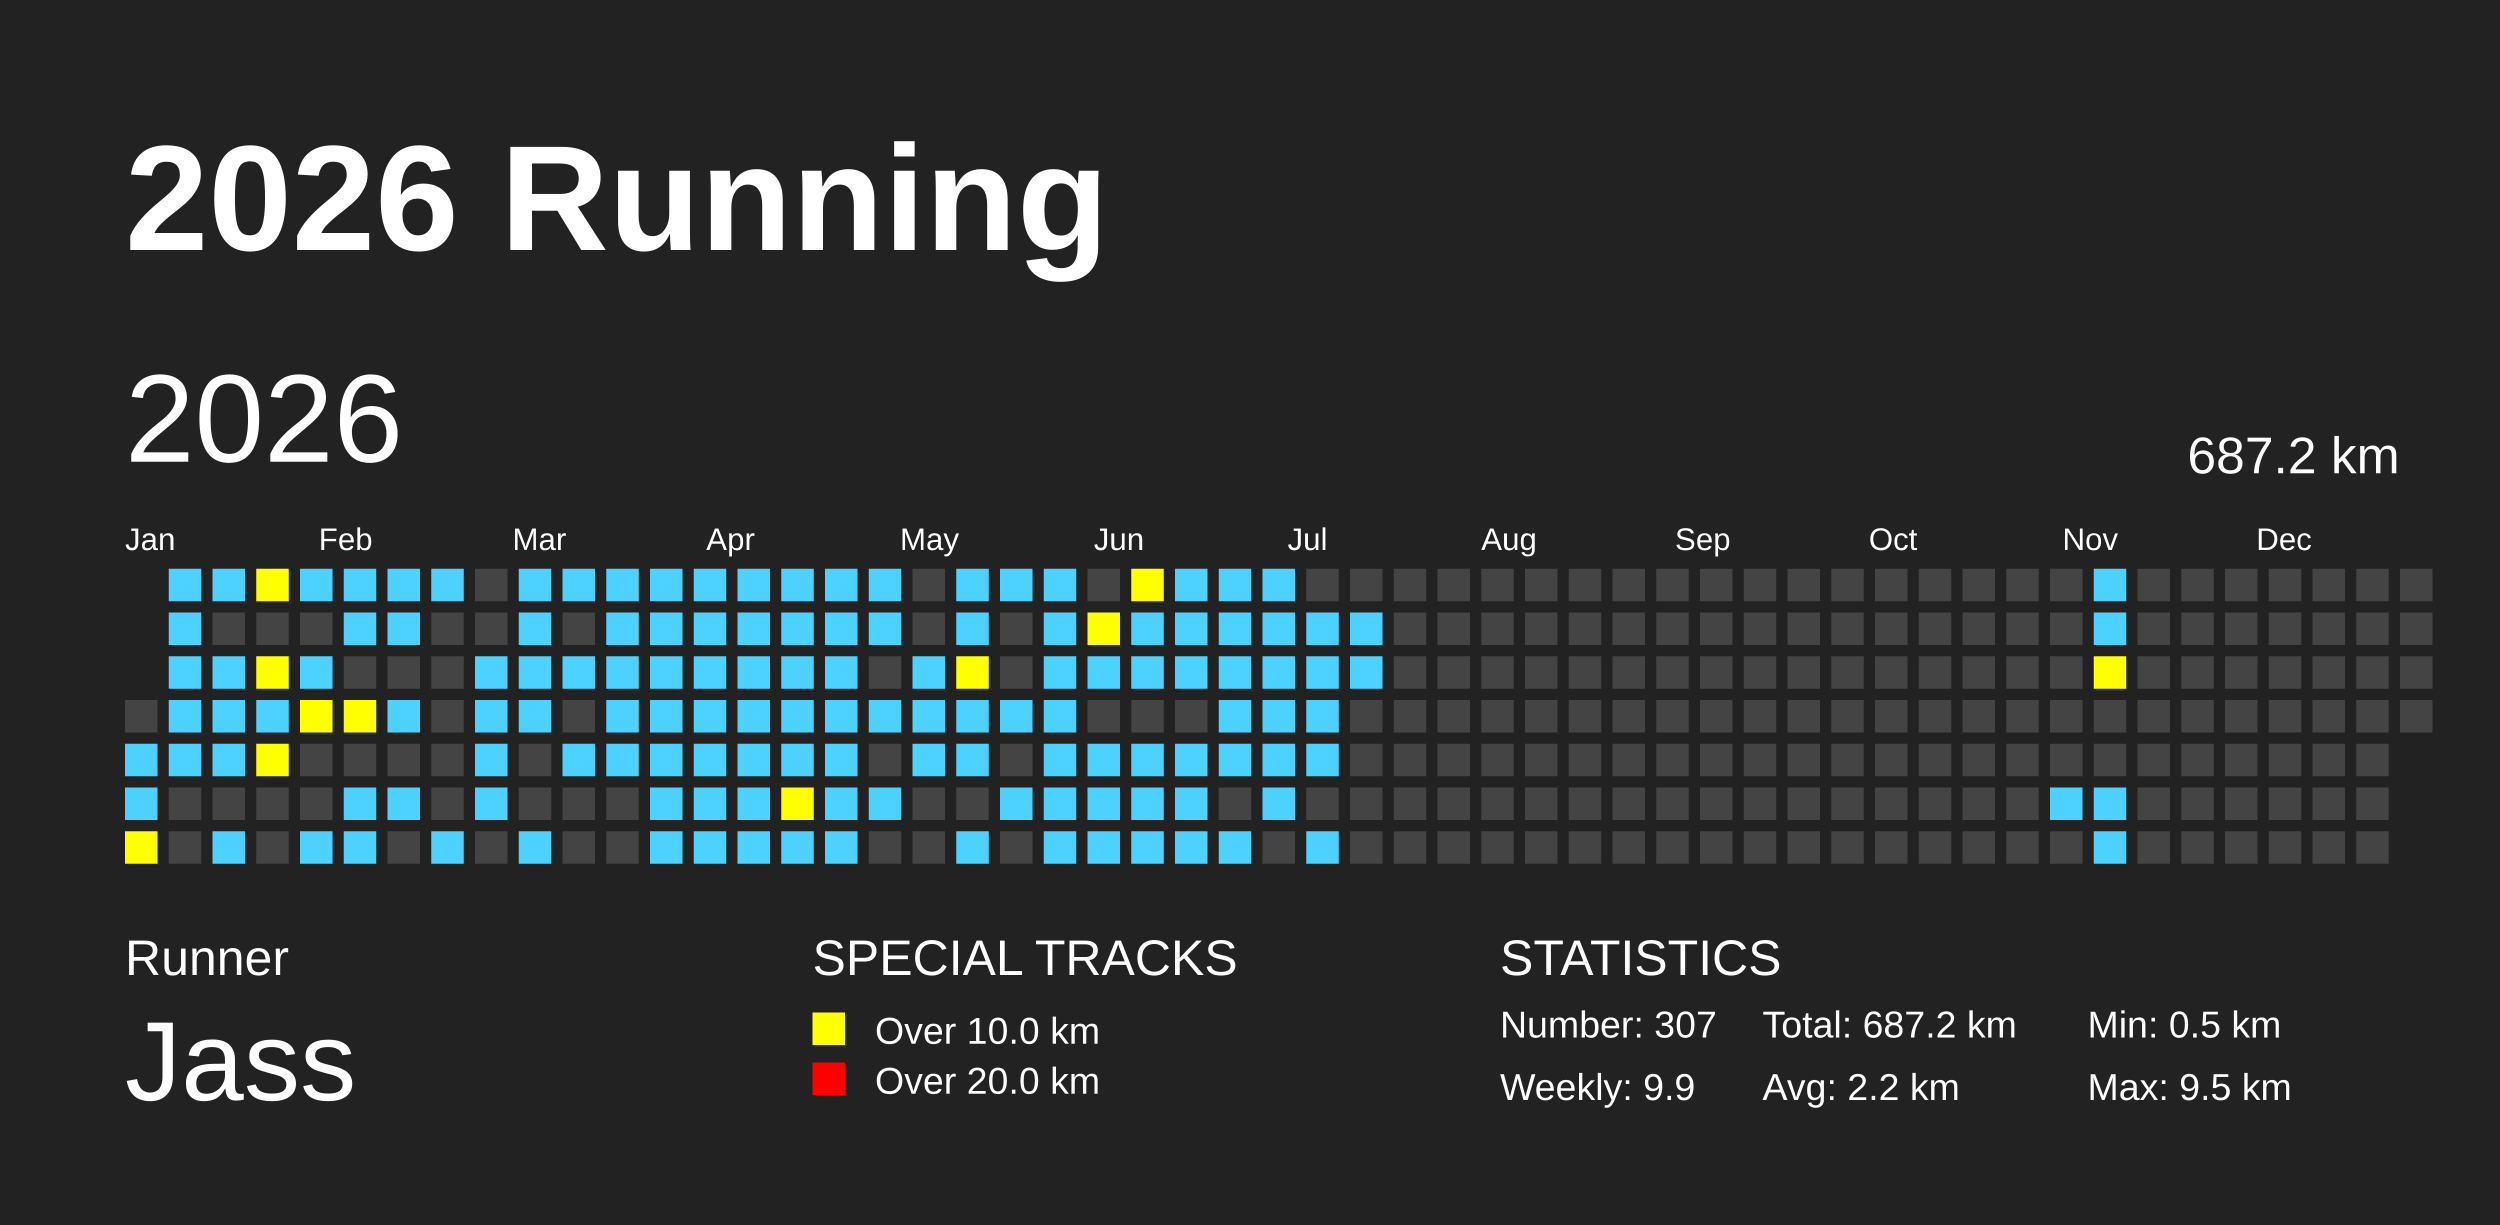
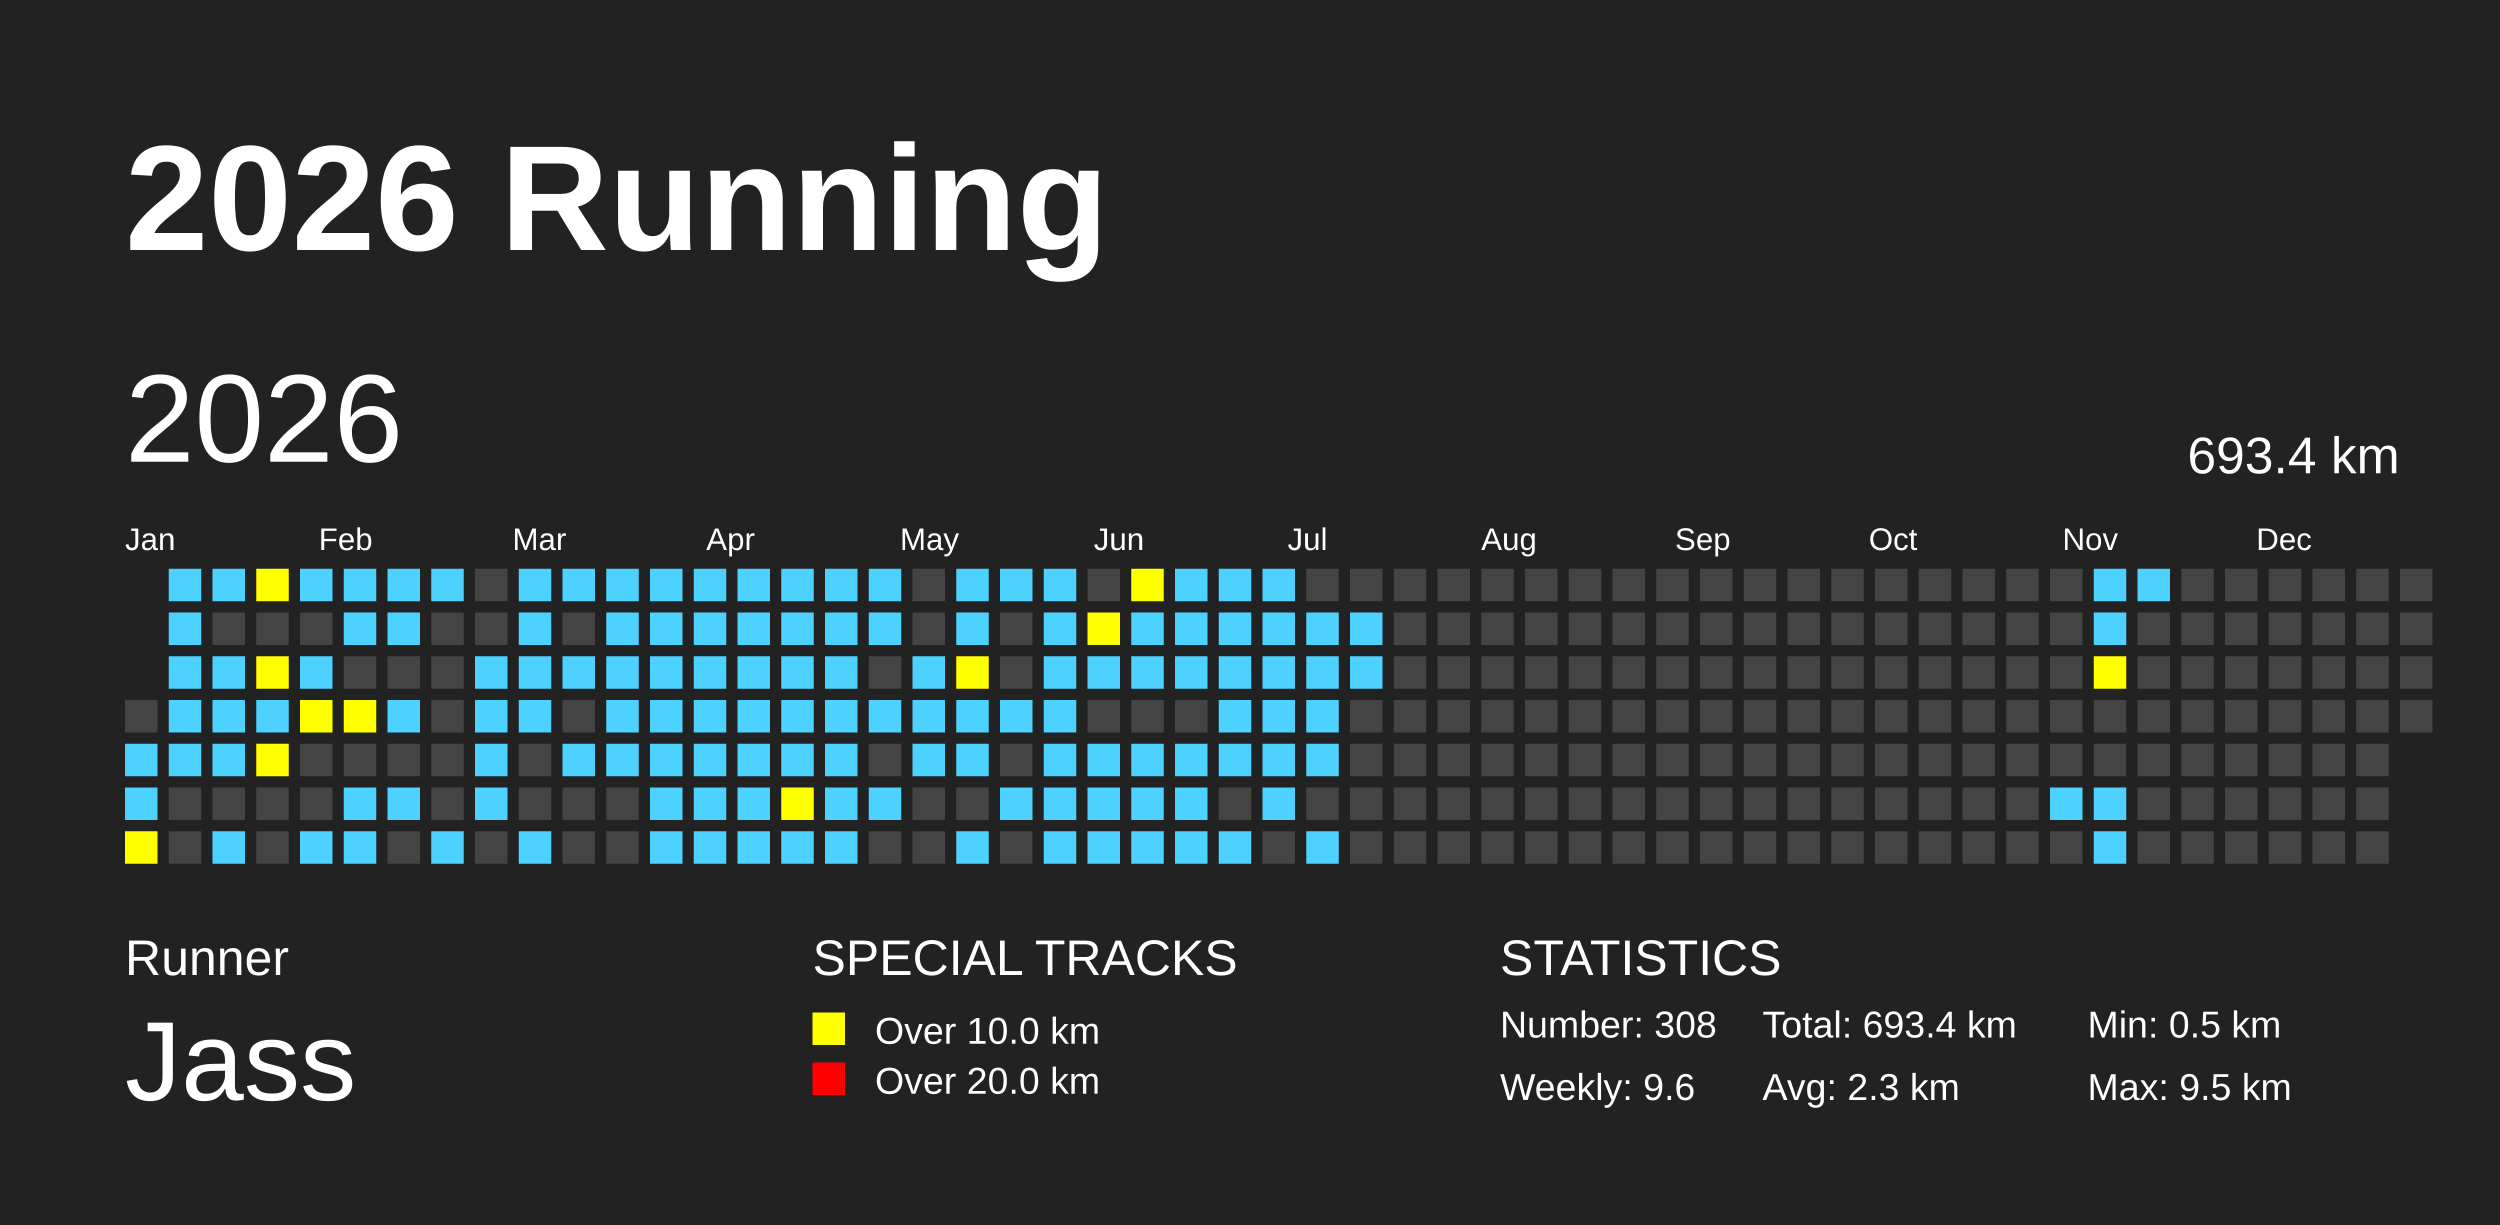
<svg xmlns="http://www.w3.org/2000/svg" baseProfile="full" height="98mm" version="1.1" viewBox="0,0,200,98" width="200mm">
  <defs />
  <rect fill="#222222" height="98" width="200" x="0" y="0" />
  <text fill="#FFFFFF" style="font-size:12px; font-family:Arial; font-weight:bold;" x="10" y="20">2026 Running</text>
  <text fill="#FFFFFF" style="font-size:4px; font-family:Arial" x="10" y="78">Runner</text>
  <text fill="#FFFFFF" style="font-size:9px; font-family:Arial" x="10" y="88">Jass</text>
  <text fill="#FFFFFF" style="font-size:4px; font-family:Arial" x="65" y="78">SPECIAL TRACKS</text>
  <rect fill="yellow" height="2.6" width="2.6" x="65" y="81" />
  <text fill="#FFFFFF" style="font-size:3px; font-family:Arial" x="70" y="83.5">Over 10.0 km</text>
  <rect fill="red" height="2.6" width="2.6" x="65" y="85" />
  <text fill="#FFFFFF" style="font-size:3px; font-family:Arial" x="70" y="87.5">Over 20.0 km</text>
  <text fill="#FFFFFF" style="font-size:4px; font-family:Arial" x="120" y="78">STATISTICS</text>
-   <text fill="#FFFFFF" style="font-size:3px; font-family:Arial" x="120" y="83">Number: 307</text>
-   <text fill="#FFFFFF" style="font-size:3px; font-family:Arial" x="120" y="88">Weekly: 9.9</text>
-   <text fill="#FFFFFF" style="font-size:3px; font-family:Arial" x="141" y="83">Total: 687.2 km</text>
-   <text fill="#FFFFFF" style="font-size:3px; font-family:Arial" x="141" y="88">Avg: 2.2 km</text>
+   <text fill="#FFFFFF" style="font-size:3px; font-family:Arial" x="120" y="83">Number: 308</text>
+   <text fill="#FFFFFF" style="font-size:3px; font-family:Arial" x="120" y="88">Weekly: 9.6</text>
+   <text fill="#FFFFFF" style="font-size:3px; font-family:Arial" x="141" y="83">Total: 693.4 km</text>
+   <text fill="#FFFFFF" style="font-size:3px; font-family:Arial" x="141" y="88">Avg: 2.3 km</text>
  <text fill="#FFFFFF" style="font-size:3px; font-family:Arial" x="167" y="83">Min: 0.5 km</text>
  <text fill="#FFFFFF" style="font-size:3px; font-family:Arial" x="167" y="88">Max: 9.5 km</text>
  <text dominant-baseline="hanging" fill="#FFFFFF" style="font-size:10.0px; font-family:Arial;" x="10" y="30">2026</text>
-   <text dominant-baseline="hanging" fill="#FFFFFF" style="font-size:4.125px; font-family:Arial;" x="175" y="35">687.2 km</text>
+   <text dominant-baseline="hanging" fill="#FFFFFF" style="font-size:4.125px; font-family:Arial;" x="175" y="35">693.4 km</text>
  <text fill="#FFFFFF" style="font-size:2.5px; font-family:Arial" x="10.0" y="44">Jan</text>
  <text fill="#FFFFFF" style="font-size:2.5px; font-family:Arial" x="25.5" y="44">Feb</text>
  <text fill="#FFFFFF" style="font-size:2.5px; font-family:Arial" x="41.0" y="44">Mar</text>
  <text fill="#FFFFFF" style="font-size:2.5px; font-family:Arial" x="56.5" y="44">Apr</text>
  <text fill="#FFFFFF" style="font-size:2.5px; font-family:Arial" x="72.0" y="44">May</text>
  <text fill="#FFFFFF" style="font-size:2.5px; font-family:Arial" x="87.5" y="44">Jun</text>
  <text fill="#FFFFFF" style="font-size:2.5px; font-family:Arial" x="103.0" y="44">Jul</text>
  <text fill="#FFFFFF" style="font-size:2.5px; font-family:Arial" x="118.5" y="44">Aug</text>
  <text fill="#FFFFFF" style="font-size:2.5px; font-family:Arial" x="134.0" y="44">Sep</text>
  <text fill="#FFFFFF" style="font-size:2.5px; font-family:Arial" x="149.5" y="44">Oct</text>
  <text fill="#FFFFFF" style="font-size:2.5px; font-family:Arial" x="165.0" y="44">Nov</text>
  <text fill="#FFFFFF" style="font-size:2.5px; font-family:Arial" x="180.5" y="44">Dec</text>
  <rect fill="#444444" height="2.6" width="2.6" x="10.0" y="56.0" />
  <rect fill="#4DD2FF" height="2.6" width="2.6" x="10.0" y="59.5" />
  <rect fill="#4DD2FF" height="2.6" width="2.6" x="10.0" y="63.0" />
  <rect fill="yellow" height="2.6" width="2.6" x="10.0" y="66.5" />
  <rect fill="#4DD2FF" height="2.6" width="2.6" x="13.5" y="45.5" />
  <rect fill="#4DD2FF" height="2.6" width="2.6" x="13.5" y="49.0" />
  <rect fill="#4DD2FF" height="2.6" width="2.6" x="13.5" y="52.5" />
  <rect fill="#4DD2FF" height="2.6" width="2.6" x="13.5" y="56.0" />
  <rect fill="#4DD2FF" height="2.6" width="2.6" x="13.5" y="59.5" />
  <rect fill="#444444" height="2.6" width="2.6" x="13.5" y="63.0" />
  <rect fill="#444444" height="2.6" width="2.6" x="13.5" y="66.5" />
  <rect fill="#4DD2FF" height="2.6" width="2.6" x="17.0" y="45.5" />
  <rect fill="#444444" height="2.6" width="2.6" x="17.0" y="49.0" />
  <rect fill="#4DD2FF" height="2.6" width="2.6" x="17.0" y="52.5" />
  <rect fill="#4DD2FF" height="2.6" width="2.6" x="17.0" y="56.0" />
  <rect fill="#4DD2FF" height="2.6" width="2.6" x="17.0" y="59.5" />
  <rect fill="#444444" height="2.6" width="2.6" x="17.0" y="63.0" />
  <rect fill="#4DD2FF" height="2.6" width="2.6" x="17.0" y="66.5" />
  <rect fill="yellow" height="2.6" width="2.6" x="20.5" y="45.5" />
  <rect fill="#444444" height="2.6" width="2.6" x="20.5" y="49.0" />
  <rect fill="yellow" height="2.6" width="2.6" x="20.5" y="52.5" />
  <rect fill="#4DD2FF" height="2.6" width="2.6" x="20.5" y="56.0" />
  <rect fill="yellow" height="2.6" width="2.6" x="20.5" y="59.5" />
  <rect fill="#444444" height="2.6" width="2.6" x="20.5" y="63.0" />
  <rect fill="#444444" height="2.6" width="2.6" x="20.5" y="66.5" />
  <rect fill="#4DD2FF" height="2.6" width="2.6" x="24.0" y="45.5" />
  <rect fill="#444444" height="2.6" width="2.6" x="24.0" y="49.0" />
  <rect fill="#4DD2FF" height="2.6" width="2.6" x="24.0" y="52.5" />
  <rect fill="yellow" height="2.6" width="2.6" x="24.0" y="56.0" />
  <rect fill="#444444" height="2.6" width="2.6" x="24.0" y="59.5" />
  <rect fill="#444444" height="2.6" width="2.6" x="24.0" y="63.0" />
  <rect fill="#4DD2FF" height="2.6" width="2.6" x="24.0" y="66.5" />
  <rect fill="#4DD2FF" height="2.6" width="2.6" x="27.5" y="45.5" />
  <rect fill="#4DD2FF" height="2.6" width="2.6" x="27.5" y="49.0" />
  <rect fill="#444444" height="2.6" width="2.6" x="27.5" y="52.5" />
  <rect fill="yellow" height="2.6" width="2.6" x="27.5" y="56.0" />
  <rect fill="#444444" height="2.6" width="2.6" x="27.5" y="59.5" />
  <rect fill="#4DD2FF" height="2.6" width="2.6" x="27.5" y="63.0" />
  <rect fill="#4DD2FF" height="2.6" width="2.6" x="27.5" y="66.5" />
  <rect fill="#4DD2FF" height="2.6" width="2.6" x="31.0" y="45.5" />
  <rect fill="#4DD2FF" height="2.6" width="2.6" x="31.0" y="49.0" />
  <rect fill="#444444" height="2.6" width="2.6" x="31.0" y="52.5" />
  <rect fill="#4DD2FF" height="2.6" width="2.6" x="31.0" y="56.0" />
  <rect fill="#444444" height="2.6" width="2.6" x="31.0" y="59.5" />
  <rect fill="#4DD2FF" height="2.6" width="2.6" x="31.0" y="63.0" />
  <rect fill="#444444" height="2.6" width="2.6" x="31.0" y="66.5" />
  <rect fill="#4DD2FF" height="2.6" width="2.6" x="34.5" y="45.5" />
  <rect fill="#444444" height="2.6" width="2.6" x="34.5" y="49.0" />
  <rect fill="#444444" height="2.6" width="2.6" x="34.5" y="52.5" />
  <rect fill="#444444" height="2.6" width="2.6" x="34.5" y="56.0" />
  <rect fill="#444444" height="2.6" width="2.6" x="34.5" y="59.5" />
  <rect fill="#444444" height="2.6" width="2.6" x="34.5" y="63.0" />
  <rect fill="#4DD2FF" height="2.6" width="2.6" x="34.5" y="66.5" />
  <rect fill="#444444" height="2.6" width="2.6" x="38.0" y="45.5" />
  <rect fill="#444444" height="2.6" width="2.6" x="38.0" y="49.0" />
  <rect fill="#4DD2FF" height="2.6" width="2.6" x="38.0" y="52.5" />
  <rect fill="#4DD2FF" height="2.6" width="2.6" x="38.0" y="56.0" />
  <rect fill="#4DD2FF" height="2.6" width="2.6" x="38.0" y="59.5" />
  <rect fill="#4DD2FF" height="2.6" width="2.6" x="38.0" y="63.0" />
  <rect fill="#444444" height="2.6" width="2.6" x="38.0" y="66.5" />
  <rect fill="#4DD2FF" height="2.6" width="2.6" x="41.5" y="45.5" />
  <rect fill="#4DD2FF" height="2.6" width="2.6" x="41.5" y="49.0" />
  <rect fill="#4DD2FF" height="2.6" width="2.6" x="41.5" y="52.5" />
  <rect fill="#4DD2FF" height="2.6" width="2.6" x="41.5" y="56.0" />
  <rect fill="#444444" height="2.6" width="2.6" x="41.5" y="59.5" />
  <rect fill="#444444" height="2.6" width="2.6" x="41.5" y="63.0" />
  <rect fill="#4DD2FF" height="2.6" width="2.6" x="41.5" y="66.5" />
  <rect fill="#4DD2FF" height="2.6" width="2.6" x="45.0" y="45.5" />
  <rect fill="#444444" height="2.6" width="2.6" x="45.0" y="49.0" />
  <rect fill="#4DD2FF" height="2.6" width="2.6" x="45.0" y="52.5" />
  <rect fill="#444444" height="2.6" width="2.6" x="45.0" y="56.0" />
  <rect fill="#4DD2FF" height="2.6" width="2.6" x="45.0" y="59.5" />
  <rect fill="#444444" height="2.6" width="2.6" x="45.0" y="63.0" />
  <rect fill="#444444" height="2.6" width="2.6" x="45.0" y="66.5" />
  <rect fill="#4DD2FF" height="2.6" width="2.6" x="48.5" y="45.5" />
  <rect fill="#4DD2FF" height="2.6" width="2.6" x="48.5" y="49.0" />
  <rect fill="#4DD2FF" height="2.6" width="2.6" x="48.5" y="52.5" />
  <rect fill="#4DD2FF" height="2.6" width="2.6" x="48.5" y="56.0" />
  <rect fill="#4DD2FF" height="2.6" width="2.6" x="48.5" y="59.5" />
  <rect fill="#444444" height="2.6" width="2.6" x="48.5" y="63.0" />
  <rect fill="#444444" height="2.6" width="2.6" x="48.5" y="66.5" />
  <rect fill="#4DD2FF" height="2.6" width="2.6" x="52.0" y="45.5" />
  <rect fill="#4DD2FF" height="2.6" width="2.6" x="52.0" y="49.0" />
  <rect fill="#4DD2FF" height="2.6" width="2.6" x="52.0" y="52.5" />
  <rect fill="#4DD2FF" height="2.6" width="2.6" x="52.0" y="56.0" />
  <rect fill="#4DD2FF" height="2.6" width="2.6" x="52.0" y="59.5" />
  <rect fill="#4DD2FF" height="2.6" width="2.6" x="52.0" y="63.0" />
  <rect fill="#4DD2FF" height="2.6" width="2.6" x="52.0" y="66.5" />
  <rect fill="#4DD2FF" height="2.6" width="2.6" x="55.5" y="45.5" />
  <rect fill="#4DD2FF" height="2.6" width="2.6" x="55.5" y="49.0" />
  <rect fill="#4DD2FF" height="2.6" width="2.6" x="55.5" y="52.5" />
  <rect fill="#4DD2FF" height="2.6" width="2.6" x="55.5" y="56.0" />
  <rect fill="#4DD2FF" height="2.6" width="2.6" x="55.5" y="59.5" />
  <rect fill="#4DD2FF" height="2.6" width="2.6" x="55.5" y="63.0" />
  <rect fill="#4DD2FF" height="2.6" width="2.6" x="55.5" y="66.5" />
  <rect fill="#4DD2FF" height="2.6" width="2.6" x="59.0" y="45.5" />
  <rect fill="#4DD2FF" height="2.6" width="2.6" x="59.0" y="49.0" />
  <rect fill="#4DD2FF" height="2.6" width="2.6" x="59.0" y="52.5" />
  <rect fill="#4DD2FF" height="2.6" width="2.6" x="59.0" y="56.0" />
  <rect fill="#4DD2FF" height="2.6" width="2.6" x="59.0" y="59.5" />
  <rect fill="#4DD2FF" height="2.6" width="2.6" x="59.0" y="63.0" />
  <rect fill="#4DD2FF" height="2.6" width="2.6" x="59.0" y="66.5" />
  <rect fill="#4DD2FF" height="2.6" width="2.6" x="62.5" y="45.5" />
  <rect fill="#4DD2FF" height="2.6" width="2.6" x="62.5" y="49.0" />
  <rect fill="#4DD2FF" height="2.6" width="2.6" x="62.5" y="52.5" />
  <rect fill="#4DD2FF" height="2.6" width="2.6" x="62.5" y="56.0" />
  <rect fill="#4DD2FF" height="2.6" width="2.6" x="62.5" y="59.5" />
  <rect fill="yellow" height="2.6" width="2.6" x="62.5" y="63.0" />
  <rect fill="#4DD2FF" height="2.6" width="2.6" x="62.5" y="66.5" />
  <rect fill="#4DD2FF" height="2.6" width="2.6" x="66.0" y="45.5" />
  <rect fill="#4DD2FF" height="2.6" width="2.6" x="66.0" y="49.0" />
  <rect fill="#4DD2FF" height="2.6" width="2.6" x="66.0" y="52.5" />
  <rect fill="#4DD2FF" height="2.6" width="2.6" x="66.0" y="56.0" />
  <rect fill="#4DD2FF" height="2.6" width="2.6" x="66.0" y="59.5" />
  <rect fill="#4DD2FF" height="2.6" width="2.6" x="66.0" y="63.0" />
  <rect fill="#4DD2FF" height="2.6" width="2.6" x="66.0" y="66.5" />
  <rect fill="#4DD2FF" height="2.6" width="2.6" x="69.5" y="45.5" />
  <rect fill="#4DD2FF" height="2.6" width="2.6" x="69.5" y="49.0" />
  <rect fill="#444444" height="2.6" width="2.6" x="69.5" y="52.5" />
  <rect fill="#4DD2FF" height="2.6" width="2.6" x="69.5" y="56.0" />
  <rect fill="#444444" height="2.6" width="2.6" x="69.5" y="59.5" />
  <rect fill="#4DD2FF" height="2.6" width="2.6" x="69.5" y="63.0" />
  <rect fill="#444444" height="2.6" width="2.6" x="69.5" y="66.5" />
  <rect fill="#444444" height="2.6" width="2.6" x="73.0" y="45.5" />
  <rect fill="#444444" height="2.6" width="2.6" x="73.0" y="49.0" />
  <rect fill="#4DD2FF" height="2.6" width="2.6" x="73.0" y="52.5" />
  <rect fill="#4DD2FF" height="2.6" width="2.6" x="73.0" y="56.0" />
  <rect fill="#4DD2FF" height="2.6" width="2.6" x="73.0" y="59.5" />
  <rect fill="#444444" height="2.6" width="2.6" x="73.0" y="63.0" />
  <rect fill="#444444" height="2.6" width="2.6" x="73.0" y="66.5" />
  <rect fill="#4DD2FF" height="2.6" width="2.6" x="76.5" y="45.5" />
  <rect fill="#4DD2FF" height="2.6" width="2.6" x="76.5" y="49.0" />
  <rect fill="yellow" height="2.6" width="2.6" x="76.5" y="52.5" />
  <rect fill="#4DD2FF" height="2.6" width="2.6" x="76.5" y="56.0" />
  <rect fill="#4DD2FF" height="2.6" width="2.6" x="76.5" y="59.5" />
  <rect fill="#444444" height="2.6" width="2.6" x="76.5" y="63.0" />
  <rect fill="#4DD2FF" height="2.6" width="2.6" x="76.5" y="66.5" />
  <rect fill="#4DD2FF" height="2.6" width="2.6" x="80.0" y="45.5" />
  <rect fill="#444444" height="2.6" width="2.6" x="80.0" y="49.0" />
  <rect fill="#444444" height="2.6" width="2.6" x="80.0" y="52.5" />
  <rect fill="#4DD2FF" height="2.6" width="2.6" x="80.0" y="56.0" />
  <rect fill="#444444" height="2.6" width="2.6" x="80.0" y="59.5" />
  <rect fill="#4DD2FF" height="2.6" width="2.6" x="80.0" y="63.0" />
  <rect fill="#444444" height="2.6" width="2.6" x="80.0" y="66.5" />
  <rect fill="#4DD2FF" height="2.6" width="2.6" x="83.5" y="45.5" />
  <rect fill="#4DD2FF" height="2.6" width="2.6" x="83.5" y="49.0" />
  <rect fill="#4DD2FF" height="2.6" width="2.6" x="83.5" y="52.5" />
  <rect fill="#4DD2FF" height="2.6" width="2.6" x="83.5" y="56.0" />
  <rect fill="#4DD2FF" height="2.6" width="2.6" x="83.5" y="59.5" />
  <rect fill="#4DD2FF" height="2.6" width="2.6" x="83.5" y="63.0" />
  <rect fill="#4DD2FF" height="2.6" width="2.6" x="83.5" y="66.5" />
  <rect fill="#444444" height="2.6" width="2.6" x="87.0" y="45.5" />
  <rect fill="yellow" height="2.6" width="2.6" x="87.0" y="49.0" />
  <rect fill="#4DD2FF" height="2.6" width="2.6" x="87.0" y="52.5" />
  <rect fill="#444444" height="2.6" width="2.6" x="87.0" y="56.0" />
  <rect fill="#4DD2FF" height="2.6" width="2.6" x="87.0" y="59.5" />
  <rect fill="#4DD2FF" height="2.6" width="2.6" x="87.0" y="63.0" />
  <rect fill="#4DD2FF" height="2.6" width="2.6" x="87.0" y="66.5" />
  <rect fill="yellow" height="2.6" width="2.6" x="90.5" y="45.5" />
  <rect fill="#4DD2FF" height="2.6" width="2.6" x="90.5" y="49.0" />
  <rect fill="#4DD2FF" height="2.6" width="2.6" x="90.5" y="52.5" />
  <rect fill="#444444" height="2.6" width="2.6" x="90.5" y="56.0" />
  <rect fill="#4DD2FF" height="2.6" width="2.6" x="90.5" y="59.5" />
  <rect fill="#4DD2FF" height="2.6" width="2.6" x="90.5" y="63.0" />
  <rect fill="#4DD2FF" height="2.6" width="2.6" x="90.5" y="66.5" />
  <rect fill="#4DD2FF" height="2.6" width="2.6" x="94.0" y="45.5" />
  <rect fill="#4DD2FF" height="2.6" width="2.6" x="94.0" y="49.0" />
  <rect fill="#4DD2FF" height="2.6" width="2.6" x="94.0" y="52.5" />
  <rect fill="#444444" height="2.6" width="2.6" x="94.0" y="56.0" />
  <rect fill="#4DD2FF" height="2.6" width="2.6" x="94.0" y="59.5" />
  <rect fill="#4DD2FF" height="2.6" width="2.6" x="94.0" y="63.0" />
  <rect fill="#4DD2FF" height="2.6" width="2.6" x="94.0" y="66.5" />
  <rect fill="#4DD2FF" height="2.6" width="2.6" x="97.5" y="45.5" />
  <rect fill="#4DD2FF" height="2.6" width="2.6" x="97.5" y="49.0" />
  <rect fill="#4DD2FF" height="2.6" width="2.6" x="97.5" y="52.5" />
  <rect fill="#4DD2FF" height="2.6" width="2.6" x="97.5" y="56.0" />
  <rect fill="#4DD2FF" height="2.6" width="2.6" x="97.5" y="59.5" />
  <rect fill="#444444" height="2.6" width="2.6" x="97.5" y="63.0" />
  <rect fill="#4DD2FF" height="2.6" width="2.6" x="97.5" y="66.5" />
  <rect fill="#4DD2FF" height="2.6" width="2.6" x="101.0" y="45.5" />
  <rect fill="#4DD2FF" height="2.6" width="2.6" x="101.0" y="49.0" />
  <rect fill="#4DD2FF" height="2.6" width="2.6" x="101.0" y="52.5" />
  <rect fill="#4DD2FF" height="2.6" width="2.6" x="101.0" y="56.0" />
  <rect fill="#4DD2FF" height="2.6" width="2.6" x="101.0" y="59.5" />
  <rect fill="#4DD2FF" height="2.6" width="2.6" x="101.0" y="63.0" />
  <rect fill="#444444" height="2.6" width="2.6" x="101.0" y="66.5" />
  <rect fill="#444444" height="2.6" width="2.6" x="104.5" y="45.5" />
  <rect fill="#4DD2FF" height="2.6" width="2.6" x="104.5" y="49.0" />
  <rect fill="#4DD2FF" height="2.6" width="2.6" x="104.5" y="52.5" />
  <rect fill="#4DD2FF" height="2.6" width="2.6" x="104.5" y="56.0" />
  <rect fill="#4DD2FF" height="2.6" width="2.6" x="104.5" y="59.5" />
  <rect fill="#444444" height="2.6" width="2.6" x="104.5" y="63.0" />
  <rect fill="#4DD2FF" height="2.6" width="2.6" x="104.5" y="66.5" />
  <rect fill="#444444" height="2.6" width="2.6" x="108.0" y="45.5" />
  <rect fill="#4DD2FF" height="2.6" width="2.6" x="108.0" y="49.0" />
  <rect fill="#4DD2FF" height="2.6" width="2.6" x="108.0" y="52.5" />
  <rect fill="#444444" height="2.6" width="2.6" x="108.0" y="56.0" />
  <rect fill="#444444" height="2.6" width="2.6" x="108.0" y="59.5" />
  <rect fill="#444444" height="2.6" width="2.6" x="108.0" y="63.0" />
  <rect fill="#444444" height="2.6" width="2.6" x="108.0" y="66.5" />
  <rect fill="#444444" height="2.6" width="2.6" x="111.5" y="45.5" />
  <rect fill="#444444" height="2.6" width="2.6" x="111.5" y="49.0" />
  <rect fill="#444444" height="2.6" width="2.6" x="111.5" y="52.5" />
  <rect fill="#444444" height="2.6" width="2.6" x="111.5" y="56.0" />
  <rect fill="#444444" height="2.6" width="2.6" x="111.5" y="59.5" />
  <rect fill="#444444" height="2.6" width="2.6" x="111.5" y="63.0" />
  <rect fill="#444444" height="2.6" width="2.6" x="111.5" y="66.5" />
  <rect fill="#444444" height="2.6" width="2.6" x="115.0" y="45.5" />
  <rect fill="#444444" height="2.6" width="2.6" x="115.0" y="49.0" />
  <rect fill="#444444" height="2.6" width="2.6" x="115.0" y="52.5" />
  <rect fill="#444444" height="2.6" width="2.6" x="115.0" y="56.0" />
  <rect fill="#444444" height="2.6" width="2.6" x="115.0" y="59.5" />
  <rect fill="#444444" height="2.6" width="2.6" x="115.0" y="63.0" />
  <rect fill="#444444" height="2.6" width="2.6" x="115.0" y="66.5" />
  <rect fill="#444444" height="2.6" width="2.6" x="118.5" y="45.5" />
  <rect fill="#444444" height="2.6" width="2.6" x="118.5" y="49.0" />
  <rect fill="#444444" height="2.6" width="2.6" x="118.5" y="52.5" />
  <rect fill="#444444" height="2.6" width="2.6" x="118.5" y="56.0" />
  <rect fill="#444444" height="2.6" width="2.6" x="118.5" y="59.5" />
  <rect fill="#444444" height="2.6" width="2.6" x="118.5" y="63.0" />
  <rect fill="#444444" height="2.6" width="2.6" x="118.5" y="66.5" />
  <rect fill="#444444" height="2.6" width="2.6" x="122.0" y="45.5" />
  <rect fill="#444444" height="2.6" width="2.6" x="122.0" y="49.0" />
  <rect fill="#444444" height="2.6" width="2.6" x="122.0" y="52.5" />
  <rect fill="#444444" height="2.6" width="2.6" x="122.0" y="56.0" />
  <rect fill="#444444" height="2.6" width="2.6" x="122.0" y="59.5" />
  <rect fill="#444444" height="2.6" width="2.6" x="122.0" y="63.0" />
  <rect fill="#444444" height="2.6" width="2.6" x="122.0" y="66.5" />
  <rect fill="#444444" height="2.6" width="2.6" x="125.5" y="45.5" />
  <rect fill="#444444" height="2.6" width="2.6" x="125.5" y="49.0" />
  <rect fill="#444444" height="2.6" width="2.6" x="125.5" y="52.5" />
  <rect fill="#444444" height="2.6" width="2.6" x="125.5" y="56.0" />
  <rect fill="#444444" height="2.6" width="2.6" x="125.5" y="59.5" />
  <rect fill="#444444" height="2.6" width="2.6" x="125.5" y="63.0" />
  <rect fill="#444444" height="2.6" width="2.6" x="125.5" y="66.5" />
  <rect fill="#444444" height="2.6" width="2.6" x="129.0" y="45.5" />
  <rect fill="#444444" height="2.6" width="2.6" x="129.0" y="49.0" />
  <rect fill="#444444" height="2.6" width="2.6" x="129.0" y="52.5" />
  <rect fill="#444444" height="2.6" width="2.6" x="129.0" y="56.0" />
  <rect fill="#444444" height="2.6" width="2.6" x="129.0" y="59.5" />
  <rect fill="#444444" height="2.6" width="2.6" x="129.0" y="63.0" />
  <rect fill="#444444" height="2.6" width="2.6" x="129.0" y="66.5" />
  <rect fill="#444444" height="2.6" width="2.6" x="132.5" y="45.5" />
  <rect fill="#444444" height="2.6" width="2.6" x="132.5" y="49.0" />
  <rect fill="#444444" height="2.6" width="2.6" x="132.5" y="52.5" />
  <rect fill="#444444" height="2.6" width="2.6" x="132.5" y="56.0" />
  <rect fill="#444444" height="2.6" width="2.6" x="132.5" y="59.5" />
  <rect fill="#444444" height="2.6" width="2.6" x="132.5" y="63.0" />
  <rect fill="#444444" height="2.6" width="2.6" x="132.5" y="66.5" />
  <rect fill="#444444" height="2.6" width="2.6" x="136.0" y="45.5" />
  <rect fill="#444444" height="2.6" width="2.6" x="136.0" y="49.0" />
  <rect fill="#444444" height="2.6" width="2.6" x="136.0" y="52.5" />
  <rect fill="#444444" height="2.6" width="2.6" x="136.0" y="56.0" />
  <rect fill="#444444" height="2.6" width="2.6" x="136.0" y="59.5" />
  <rect fill="#444444" height="2.6" width="2.6" x="136.0" y="63.0" />
  <rect fill="#444444" height="2.6" width="2.6" x="136.0" y="66.5" />
  <rect fill="#444444" height="2.6" width="2.6" x="139.5" y="45.5" />
  <rect fill="#444444" height="2.6" width="2.6" x="139.5" y="49.0" />
  <rect fill="#444444" height="2.6" width="2.6" x="139.5" y="52.5" />
  <rect fill="#444444" height="2.6" width="2.6" x="139.5" y="56.0" />
  <rect fill="#444444" height="2.6" width="2.6" x="139.5" y="59.5" />
  <rect fill="#444444" height="2.6" width="2.6" x="139.5" y="63.0" />
  <rect fill="#444444" height="2.6" width="2.6" x="139.5" y="66.5" />
  <rect fill="#444444" height="2.6" width="2.6" x="143.0" y="45.5" />
  <rect fill="#444444" height="2.6" width="2.6" x="143.0" y="49.0" />
  <rect fill="#444444" height="2.6" width="2.6" x="143.0" y="52.5" />
  <rect fill="#444444" height="2.6" width="2.6" x="143.0" y="56.0" />
  <rect fill="#444444" height="2.6" width="2.6" x="143.0" y="59.5" />
  <rect fill="#444444" height="2.6" width="2.6" x="143.0" y="63.0" />
  <rect fill="#444444" height="2.6" width="2.6" x="143.0" y="66.5" />
  <rect fill="#444444" height="2.6" width="2.6" x="146.5" y="45.5" />
  <rect fill="#444444" height="2.6" width="2.6" x="146.5" y="49.0" />
  <rect fill="#444444" height="2.6" width="2.6" x="146.5" y="52.5" />
  <rect fill="#444444" height="2.6" width="2.6" x="146.5" y="56.0" />
  <rect fill="#444444" height="2.6" width="2.6" x="146.5" y="59.5" />
  <rect fill="#444444" height="2.6" width="2.6" x="146.5" y="63.0" />
  <rect fill="#444444" height="2.6" width="2.6" x="146.5" y="66.5" />
  <rect fill="#444444" height="2.6" width="2.6" x="150.0" y="45.5" />
  <rect fill="#444444" height="2.6" width="2.6" x="150.0" y="49.0" />
  <rect fill="#444444" height="2.6" width="2.6" x="150.0" y="52.5" />
  <rect fill="#444444" height="2.6" width="2.6" x="150.0" y="56.0" />
  <rect fill="#444444" height="2.6" width="2.6" x="150.0" y="59.5" />
  <rect fill="#444444" height="2.6" width="2.6" x="150.0" y="63.0" />
  <rect fill="#444444" height="2.6" width="2.6" x="150.0" y="66.5" />
  <rect fill="#444444" height="2.6" width="2.6" x="153.5" y="45.5" />
  <rect fill="#444444" height="2.6" width="2.6" x="153.5" y="49.0" />
  <rect fill="#444444" height="2.6" width="2.6" x="153.5" y="52.5" />
  <rect fill="#444444" height="2.6" width="2.6" x="153.5" y="56.0" />
  <rect fill="#444444" height="2.6" width="2.6" x="153.5" y="59.5" />
  <rect fill="#444444" height="2.6" width="2.6" x="153.5" y="63.0" />
  <rect fill="#444444" height="2.6" width="2.6" x="153.5" y="66.5" />
  <rect fill="#444444" height="2.6" width="2.6" x="157.0" y="45.5" />
  <rect fill="#444444" height="2.6" width="2.6" x="157.0" y="49.0" />
  <rect fill="#444444" height="2.6" width="2.6" x="157.0" y="52.5" />
  <rect fill="#444444" height="2.6" width="2.6" x="157.0" y="56.0" />
  <rect fill="#444444" height="2.6" width="2.6" x="157.0" y="59.5" />
  <rect fill="#444444" height="2.6" width="2.6" x="157.0" y="63.0" />
  <rect fill="#444444" height="2.6" width="2.6" x="157.0" y="66.5" />
  <rect fill="#444444" height="2.6" width="2.6" x="160.5" y="45.5" />
  <rect fill="#444444" height="2.6" width="2.6" x="160.5" y="49.0" />
  <rect fill="#444444" height="2.6" width="2.6" x="160.5" y="52.5" />
  <rect fill="#444444" height="2.6" width="2.6" x="160.5" y="56.0" />
  <rect fill="#444444" height="2.6" width="2.6" x="160.5" y="59.5" />
  <rect fill="#444444" height="2.6" width="2.6" x="160.5" y="63.0" />
  <rect fill="#444444" height="2.6" width="2.6" x="160.5" y="66.5" />
  <rect fill="#444444" height="2.6" width="2.6" x="164.0" y="45.5" />
  <rect fill="#444444" height="2.6" width="2.6" x="164.0" y="49.0" />
  <rect fill="#444444" height="2.6" width="2.6" x="164.0" y="52.5" />
  <rect fill="#444444" height="2.6" width="2.6" x="164.0" y="56.0" />
  <rect fill="#444444" height="2.6" width="2.6" x="164.0" y="59.5" />
  <rect fill="#4DD2FF" height="2.6" width="2.6" x="164.0" y="63.0" />
  <rect fill="#444444" height="2.6" width="2.6" x="164.0" y="66.5" />
  <rect fill="#4DD2FF" height="2.6" width="2.6" x="167.5" y="45.5" />
  <rect fill="#4DD2FF" height="2.6" width="2.6" x="167.5" y="49.0" />
  <rect fill="yellow" height="2.6" width="2.6" x="167.5" y="52.5" />
  <rect fill="#444444" height="2.6" width="2.6" x="167.5" y="56.0" />
  <rect fill="#444444" height="2.6" width="2.6" x="167.5" y="59.5" />
  <rect fill="#4DD2FF" height="2.6" width="2.6" x="167.5" y="63.0" />
  <rect fill="#4DD2FF" height="2.6" width="2.6" x="167.5" y="66.5" />
-   <rect fill="#444444" height="2.6" width="2.6" x="171.0" y="45.5" />
+   <rect fill="#4DD2FF" height="2.6" width="2.6" x="171.0" y="45.5" />
  <rect fill="#444444" height="2.6" width="2.6" x="171.0" y="49.0" />
  <rect fill="#444444" height="2.6" width="2.6" x="171.0" y="52.5" />
  <rect fill="#444444" height="2.6" width="2.6" x="171.0" y="56.0" />
  <rect fill="#444444" height="2.6" width="2.6" x="171.0" y="59.5" />
  <rect fill="#444444" height="2.6" width="2.6" x="171.0" y="63.0" />
  <rect fill="#444444" height="2.6" width="2.6" x="171.0" y="66.5" />
  <rect fill="#444444" height="2.6" width="2.6" x="174.5" y="45.5" />
  <rect fill="#444444" height="2.6" width="2.6" x="174.5" y="49.0" />
  <rect fill="#444444" height="2.6" width="2.6" x="174.5" y="52.5" />
  <rect fill="#444444" height="2.6" width="2.6" x="174.5" y="56.0" />
  <rect fill="#444444" height="2.6" width="2.6" x="174.5" y="59.5" />
  <rect fill="#444444" height="2.6" width="2.6" x="174.5" y="63.0" />
  <rect fill="#444444" height="2.6" width="2.6" x="174.5" y="66.5" />
  <rect fill="#444444" height="2.6" width="2.6" x="178.0" y="45.5" />
  <rect fill="#444444" height="2.6" width="2.6" x="178.0" y="49.0" />
  <rect fill="#444444" height="2.6" width="2.6" x="178.0" y="52.5" />
  <rect fill="#444444" height="2.6" width="2.6" x="178.0" y="56.0" />
  <rect fill="#444444" height="2.6" width="2.6" x="178.0" y="59.5" />
  <rect fill="#444444" height="2.6" width="2.6" x="178.0" y="63.0" />
  <rect fill="#444444" height="2.6" width="2.6" x="178.0" y="66.5" />
  <rect fill="#444444" height="2.6" width="2.6" x="181.5" y="45.5" />
  <rect fill="#444444" height="2.6" width="2.6" x="181.5" y="49.0" />
  <rect fill="#444444" height="2.6" width="2.6" x="181.5" y="52.5" />
  <rect fill="#444444" height="2.6" width="2.6" x="181.5" y="56.0" />
  <rect fill="#444444" height="2.6" width="2.6" x="181.5" y="59.5" />
  <rect fill="#444444" height="2.6" width="2.6" x="181.5" y="63.0" />
  <rect fill="#444444" height="2.6" width="2.6" x="181.5" y="66.5" />
  <rect fill="#444444" height="2.6" width="2.6" x="185.0" y="45.5" />
  <rect fill="#444444" height="2.6" width="2.6" x="185.0" y="49.0" />
  <rect fill="#444444" height="2.6" width="2.6" x="185.0" y="52.5" />
  <rect fill="#444444" height="2.6" width="2.6" x="185.0" y="56.0" />
  <rect fill="#444444" height="2.6" width="2.6" x="185.0" y="59.5" />
  <rect fill="#444444" height="2.6" width="2.6" x="185.0" y="63.0" />
  <rect fill="#444444" height="2.6" width="2.6" x="185.0" y="66.5" />
  <rect fill="#444444" height="2.6" width="2.6" x="188.5" y="45.5" />
  <rect fill="#444444" height="2.6" width="2.6" x="188.5" y="49.0" />
  <rect fill="#444444" height="2.6" width="2.6" x="188.5" y="52.5" />
  <rect fill="#444444" height="2.6" width="2.6" x="188.5" y="56.0" />
  <rect fill="#444444" height="2.6" width="2.6" x="188.5" y="59.5" />
  <rect fill="#444444" height="2.6" width="2.6" x="188.5" y="63.0" />
  <rect fill="#444444" height="2.6" width="2.6" x="188.5" y="66.5" />
  <rect fill="#444444" height="2.6" width="2.6" x="192.0" y="45.5" />
  <rect fill="#444444" height="2.6" width="2.6" x="192.0" y="49.0" />
  <rect fill="#444444" height="2.6" width="2.6" x="192.0" y="52.5" />
  <rect fill="#444444" height="2.6" width="2.6" x="192.0" y="56.0" />
</svg>
